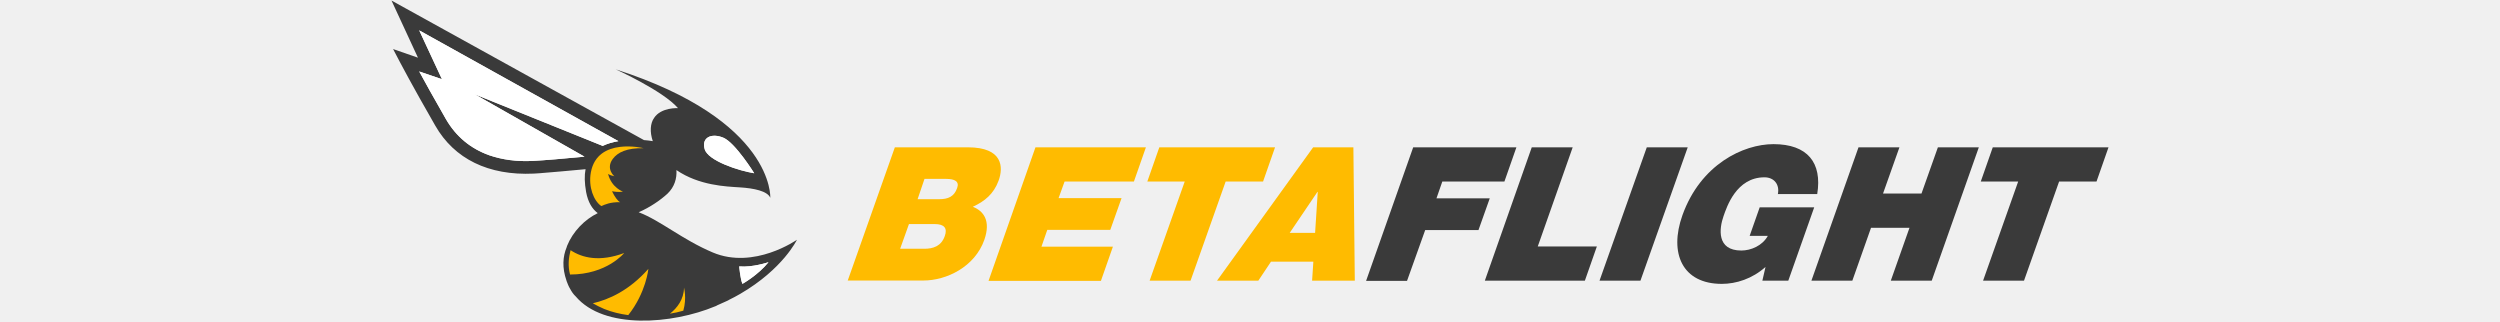
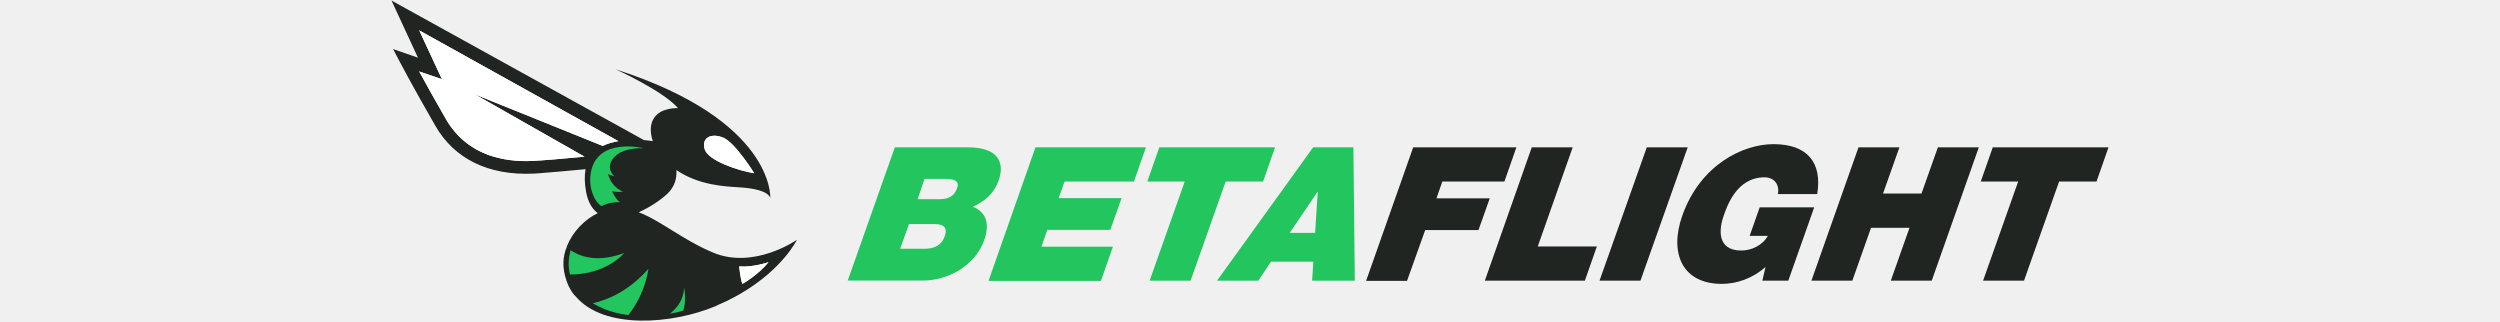
<svg xmlns="http://www.w3.org/2000/svg" version="1.2" baseProfile="tiny" id="Ebene_1" x="0px" y="0px" viewBox="0 0 141.7 18.2" xml:space="preserve">
  <g>
-     <path fill="#FFBB00" d="M50.72,8.35h4.14c1.99,0,2.02,1.13,1.74,1.89s-0.79,1.17-1.46,1.48c0.59,0.23,1.04,0.77,0.65,1.88   c-0.54,1.52-2.13,2.3-3.46,2.3h-4.28L50.72,8.35z M51.02,14.1h1.37c0.49,0,0.96-0.14,1.16-0.72c0.16-0.44-0.02-0.68-0.57-0.68   h-1.46L51.02,14.1z M52.01,11.29h1.23c0.49,0,0.84-0.14,1.01-0.63c0.14-0.38-0.14-0.52-0.62-0.52h-1.23L52.01,11.29z" />
-     <path fill="#FFBB00" d="M58.69,8.35h6.26l-0.68,1.94h-3.93L60,11.23h3.57l-0.64,1.8h-3.57l-0.33,0.95h4.05l-0.68,1.94h-6.37   L58.69,8.35z" />
-     <path fill="#FFBB00" d="M67.15,10.29h-2.12l0.68-1.94h6.56l-0.68,1.94h-2.12l-1.99,5.62h-2.32L67.15,10.29z" />
-     <path fill="#FFBB00" d="M74.43,8.35h2.28l0.08,7.56h-2.42l0.07-1.08h-2.4l-0.72,1.08h-2.34L74.43,8.35z M74.54,13.2l0.15-2.32   h-0.02L73.1,13.2H74.54z" />
-     <path fill="#3A3A3A" d="M80.1,8.35h5.85l-0.68,1.94h-3.52l-0.33,0.95h3.02l-0.64,1.8h-3.02l-1.03,2.88h-2.32L80.1,8.35z" />
-     <path fill="#3A3A3A" d="M86.82,8.35h2.32l-1.98,5.62h3.35l-0.68,1.94h-5.67L86.82,8.35z" />
-     <path fill="#3A3A3A" d="M93.34,8.35h2.32l-2.68,7.56h-2.32L93.34,8.35z" />
-     <path fill="#3A3A3A" d="M100.07,15.13c-0.75,0.67-1.66,0.96-2.48,0.96c-2.23,0-3-1.73-2.23-3.89c1.03-2.88,3.45-4.03,5.16-4.03   c1.93,0,2.77,1.05,2.48,2.83h-2.23c0.11-0.55-0.22-0.95-0.76-0.95c-1.6,0-2.14,1.69-2.32,2.2c-0.25,0.71-0.4,1.95,1.01,1.95   c0.54,0,1.19-0.27,1.5-0.83h-1.03l0.57-1.62h3.09l-1.47,4.16h-1.47L100.07,15.13z" />
-     <path fill="#3A3A3A" d="M105.34,8.35h2.32l-0.93,2.62h2.18l0.93-2.62h2.32l-2.67,7.56h-2.32l1.06-3h-2.18l-1.06,3h-2.32   L105.34,8.35z" />
-     <path fill="#3A3A3A" d="M114.39,10.29h-2.12l0.68-1.94h6.56l-0.68,1.94h-2.12l-1.99,5.62h-2.32L114.39,10.29z" />
+     <path fill="#22C55E" d="M50.72,8.35h4.14c1.99,0,2.02,1.13,1.74,1.89s-0.79,1.17-1.46,1.48c0.59,0.23,1.04,0.77,0.65,1.88   c-0.54,1.52-2.13,2.3-3.46,2.3h-4.28L50.72,8.35z M51.02,14.1h1.37c0.49,0,0.96-0.14,1.16-0.72c0.16-0.44-0.02-0.68-0.57-0.68   h-1.46L51.02,14.1z M52.01,11.29h1.23c0.49,0,0.84-0.14,1.01-0.63c0.14-0.38-0.14-0.52-0.62-0.52h-1.23L52.01,11.29z" />
+     <path fill="#22C55E" d="M58.69,8.35h6.26l-0.68,1.94h-3.93L60,11.23h3.57l-0.64,1.8h-3.57l-0.33,0.95h4.05l-0.68,1.94h-6.37   L58.69,8.35z" />
+     <path fill="#22C55E" d="M67.15,10.29h-2.12l0.68-1.94h6.56l-0.68,1.94h-2.12l-1.99,5.62h-2.32L67.15,10.29z" />
+     <path fill="#22C55E" d="M74.43,8.35h2.28l0.08,7.56h-2.42l0.07-1.08h-2.4l-0.72,1.08h-2.34L74.43,8.35z M74.54,13.2l0.15-2.32   h-0.02L73.1,13.2H74.54z" />
+     <path fill="#202522" d="M80.1,8.35h5.85l-0.68,1.94h-3.52l-0.33,0.95h3.02l-0.64,1.8h-3.02l-1.03,2.88h-2.32L80.1,8.35z" />
+     <path fill="#202522" d="M86.82,8.35h2.32l-1.98,5.62h3.35l-0.68,1.94h-5.67L86.82,8.35z" />
+     <path fill="#202522" d="M93.34,8.35h2.32l-2.68,7.56h-2.32L93.34,8.35z" />
+     <path fill="#202522" d="M100.07,15.13c-0.75,0.67-1.66,0.96-2.48,0.96c-2.23,0-3-1.73-2.23-3.89c1.03-2.88,3.45-4.03,5.16-4.03   c1.93,0,2.77,1.05,2.48,2.83h-2.23c0.11-0.55-0.22-0.95-0.76-0.95c-1.6,0-2.14,1.69-2.32,2.2c-0.25,0.71-0.4,1.95,1.01,1.95   c0.54,0,1.19-0.27,1.5-0.83h-1.03l0.57-1.62h3.09l-1.47,4.16h-1.47L100.07,15.13z" />
+     <path fill="#202522" d="M105.34,8.35h2.32l-0.93,2.62h2.18l0.93-2.62h2.32l-2.67,7.56h-2.32l1.06-3h-2.18l-1.06,3h-2.32   L105.34,8.35z" />
+     <path fill="#202522" d="M114.39,10.29h-2.12l0.68-1.94h6.56l-0.68,1.94h-2.12l-1.99,5.62h-2.32L114.39,10.29z" />
  </g>
  <g>
-     <path fill="#FFBB00" d="M33.99,12.12c0,0-2.7,1.32-1.82,3.78c1.01,2.86,5.72,2.52,8.48,1.34c2.35-0.99,0.39-1.78,0.39-1.78   l-2.43-1.37l-3.7-2.29L33.99,12.12z" />
-     <path fill="#3A3A3A" d="M40.4,14.31c-1.73-0.73-2.96-1.81-4.2-2.28c0.65-0.28,1.25-0.7,1.63-1.05c0.41-0.39,0.54-0.88,0.51-1.34   c1.29,0.88,2.81,0.93,3.59,0.98c0.81,0.05,1.57,0.21,1.73,0.59c0,0,0.25-4.38-8.76-7.28c0,0,2.69,1.22,3.53,2.2   c0,0-0.96-0.06-1.36,0.56C36.86,6.99,36.82,7.47,37,8c-0.15-0.02-0.32-0.05-0.5-0.06L22.19,0.03l1.5,3.24l-1.41-0.49l0.42,0.8   c0.01,0.01,0.59,1.14,1.97,3.54c1.08,1.89,3.02,2.84,5.58,2.72c0.09,0,0.21-0.01,0.32-0.02c0.65-0.05,1.65-0.14,2.62-0.23   c-0.07,0.35-0.06,0.77,0.03,1.29c0.11,0.59,0.35,0.97,0.66,1.2c-0.74,0.36-1.41,1.04-1.74,1.86l0,0c-0.01,0.02-0.02,0.05-0.02,0.07   l0,0c-0.22,0.52-0.27,1.16-0.01,1.9v0.01c0.06,0.15,0.11,0.3,0.21,0.46c0.08,0.15,0.18,0.3,0.31,0.42c1.6,1.89,5.47,1.58,7.91,0.56   c0.03-0.01,0.07-0.02,0.1-0.05c0.19-0.08,0.39-0.17,0.58-0.26c0.03-0.02,0.08-0.03,0.11-0.06c0.21-0.1,0.41-0.21,0.62-0.33   c2.43-1.41,3.22-3.07,3.22-3.07S42.74,15.3,40.4,14.31z M41.01,7.81c0.68,0.3,1.74,2.01,1.74,2.01c-0.88-0.14-2.63-0.71-2.81-1.37   C39.75,7.79,40.33,7.52,41.01,7.81z M30.21,9.12c-0.92,0.05-1.75-0.07-2.48-0.32c-1.06-0.38-1.88-1.06-2.45-2.04   c-0.71-1.23-1.2-2.13-1.52-2.71l1.29,0.44l-1.29-2.77L35.05,8c-0.31,0.05-0.62,0.14-0.89,0.27l-7.24-2.92l6.21,3.53   C32.01,8.99,30.8,9.09,30.21,9.12z M32.31,15.56c-0.13-0.48-0.08-0.96,0.03-1.38c0.66,0.44,1.65,0.68,3.04,0.16   C35.38,14.34,34.4,15.56,32.31,15.56z M35.61,17.86c-0.46-0.06-0.92-0.17-1.37-0.35c-0.24-0.1-0.44-0.21-0.64-0.32   c0.9-0.21,2.05-0.71,3.15-1.95C36.75,15.24,36.62,16.59,35.61,17.86z M38.73,17.61c-0.24,0.07-0.5,0.13-0.76,0.17   c0.41-0.32,0.79-0.81,0.8-1.48C38.76,16.3,38.94,16.87,38.73,17.61z M42.08,16.09c-0.13-0.33-0.18-0.99-0.18-0.99   c0.75,0.07,1.66-0.24,1.66-0.24C42.96,15.6,42.08,16.09,42.08,16.09z" />
-     <path fill="#FFBB00" d="M36.48,8.4c0,0-2.62-0.65-2.99,1.37c-0.15,0.83,0.16,1.61,0.59,1.91c0.22-0.09,0.5-0.23,1.07-0.22   c-0.13-0.06-0.31-0.3-0.46-0.62c0.17,0.03,0.38,0.06,0.62,0.02c0,0-0.63-0.21-0.84-0.98c0-0.01,0-0.01,0-0.02   c0.09,0.06,0.21,0.1,0.35,0.13c0,0-0.5-0.42-0.09-0.98C35.01,8.63,35.54,8.38,36.48,8.4z" />
+     <path fill="#22C55E" d="M33.99,12.12c0,0-2.7,1.32-1.82,3.78c1.01,2.86,5.72,2.52,8.48,1.34c2.35-0.99,0.39-1.78,0.39-1.78   l-2.43-1.37l-3.7-2.29L33.99,12.12z" />
+     <path fill="#202522" d="M40.4,14.31c-1.73-0.73-2.96-1.81-4.2-2.28c0.65-0.28,1.25-0.7,1.63-1.05c0.41-0.39,0.54-0.88,0.51-1.34   c1.29,0.88,2.81,0.93,3.59,0.98c0.81,0.05,1.57,0.21,1.73,0.59c0,0,0.25-4.38-8.76-7.28c0,0,2.69,1.22,3.53,2.2   c0,0-0.96-0.06-1.36,0.56C36.86,6.99,36.82,7.47,37,8c-0.15-0.02-0.32-0.05-0.5-0.06L22.19,0.03l1.5,3.24l-1.41-0.49l0.42,0.8   c0.01,0.01,0.59,1.14,1.97,3.54c1.08,1.89,3.02,2.84,5.58,2.72c0.09,0,0.21-0.01,0.32-0.02c0.65-0.05,1.65-0.14,2.62-0.23   c-0.07,0.35-0.06,0.77,0.03,1.29c0.11,0.59,0.35,0.97,0.66,1.2c-0.74,0.36-1.41,1.04-1.74,1.86l0,0c-0.01,0.02-0.02,0.05-0.02,0.07   l0,0c-0.22,0.52-0.27,1.16-0.01,1.9v0.01c0.06,0.15,0.11,0.3,0.21,0.46c0.08,0.15,0.18,0.3,0.31,0.42c1.6,1.89,5.47,1.58,7.91,0.56   c0.03-0.01,0.07-0.02,0.1-0.05c0.19-0.08,0.39-0.17,0.58-0.26c0.03-0.02,0.08-0.03,0.11-0.06c0.21-0.1,0.41-0.21,0.62-0.33   c2.43-1.41,3.22-3.07,3.22-3.07S42.74,15.3,40.4,14.31z M41.01,7.81c0.68,0.3,1.74,2.01,1.74,2.01c-0.88-0.14-2.63-0.71-2.81-1.37   C39.75,7.79,40.33,7.52,41.01,7.81z M30.21,9.12c-0.92,0.05-1.75-0.07-2.48-0.32c-1.06-0.38-1.88-1.06-2.45-2.04   c-0.71-1.23-1.2-2.13-1.52-2.71l1.29,0.44l-1.29-2.77L35.05,8c-0.31,0.05-0.62,0.14-0.89,0.27l-7.24-2.92l6.21,3.53   C32.01,8.99,30.8,9.09,30.21,9.12z M32.31,15.56c-0.13-0.48-0.08-0.96,0.03-1.38c0.66,0.44,1.65,0.68,3.04,0.16   C35.38,14.34,34.4,15.56,32.31,15.56z M35.61,17.86c-0.46-0.06-0.92-0.17-1.37-0.35c-0.24-0.1-0.44-0.21-0.64-0.32   c0.9-0.21,2.05-0.71,3.15-1.95C36.75,15.24,36.62,16.59,35.61,17.86z M38.73,17.61c-0.24,0.07-0.5,0.13-0.76,0.17   c0.41-0.32,0.79-0.81,0.8-1.48C38.76,16.3,38.94,16.87,38.73,17.61z M42.08,16.09c-0.13-0.33-0.18-0.99-0.18-0.99   c0.75,0.07,1.66-0.24,1.66-0.24C42.96,15.6,42.08,16.09,42.08,16.09z" />
+     <path fill="#22C55E" d="M36.48,8.4c0,0-2.62-0.65-2.99,1.37c-0.15,0.83,0.16,1.61,0.59,1.91c0.22-0.09,0.5-0.23,1.07-0.22   c-0.13-0.06-0.31-0.3-0.46-0.62c0.17,0.03,0.38,0.06,0.62,0.02c0,0-0.63-0.21-0.84-0.98c0-0.01,0-0.01,0-0.02   c0.09,0.06,0.21,0.1,0.35,0.13c0,0-0.5-0.42-0.09-0.98C35.01,8.63,35.54,8.38,36.48,8.4z" />
    <path fill="#FFFFFF" d="M30.21,9.12c-0.92,0.05-1.75-0.07-2.48-0.32c-1.06-0.38-1.88-1.06-2.45-2.04c-0.71-1.23-1.2-2.13-1.52-2.71   l1.29,0.44l-1.29-2.77L35.05,8c-0.31,0.05-0.62,0.14-0.89,0.27l-7.24-2.92l6.21,3.53C32.01,8.99,30.8,9.09,30.21,9.12z" />
    <path fill="#FFFFFF" d="M41.01,7.81c0.68,0.3,1.74,2.01,1.74,2.01c-0.88-0.14-2.63-0.71-2.81-1.37   C39.75,7.79,40.33,7.52,41.01,7.81z" />
    <path fill="#FFFFFF" d="M42.08,16.09c-0.13-0.33-0.18-0.99-0.18-0.99c0.75,0.07,1.66-0.24,1.66-0.24   C42.96,15.6,42.08,16.09,42.08,16.09z" />
  </g>
</svg>
